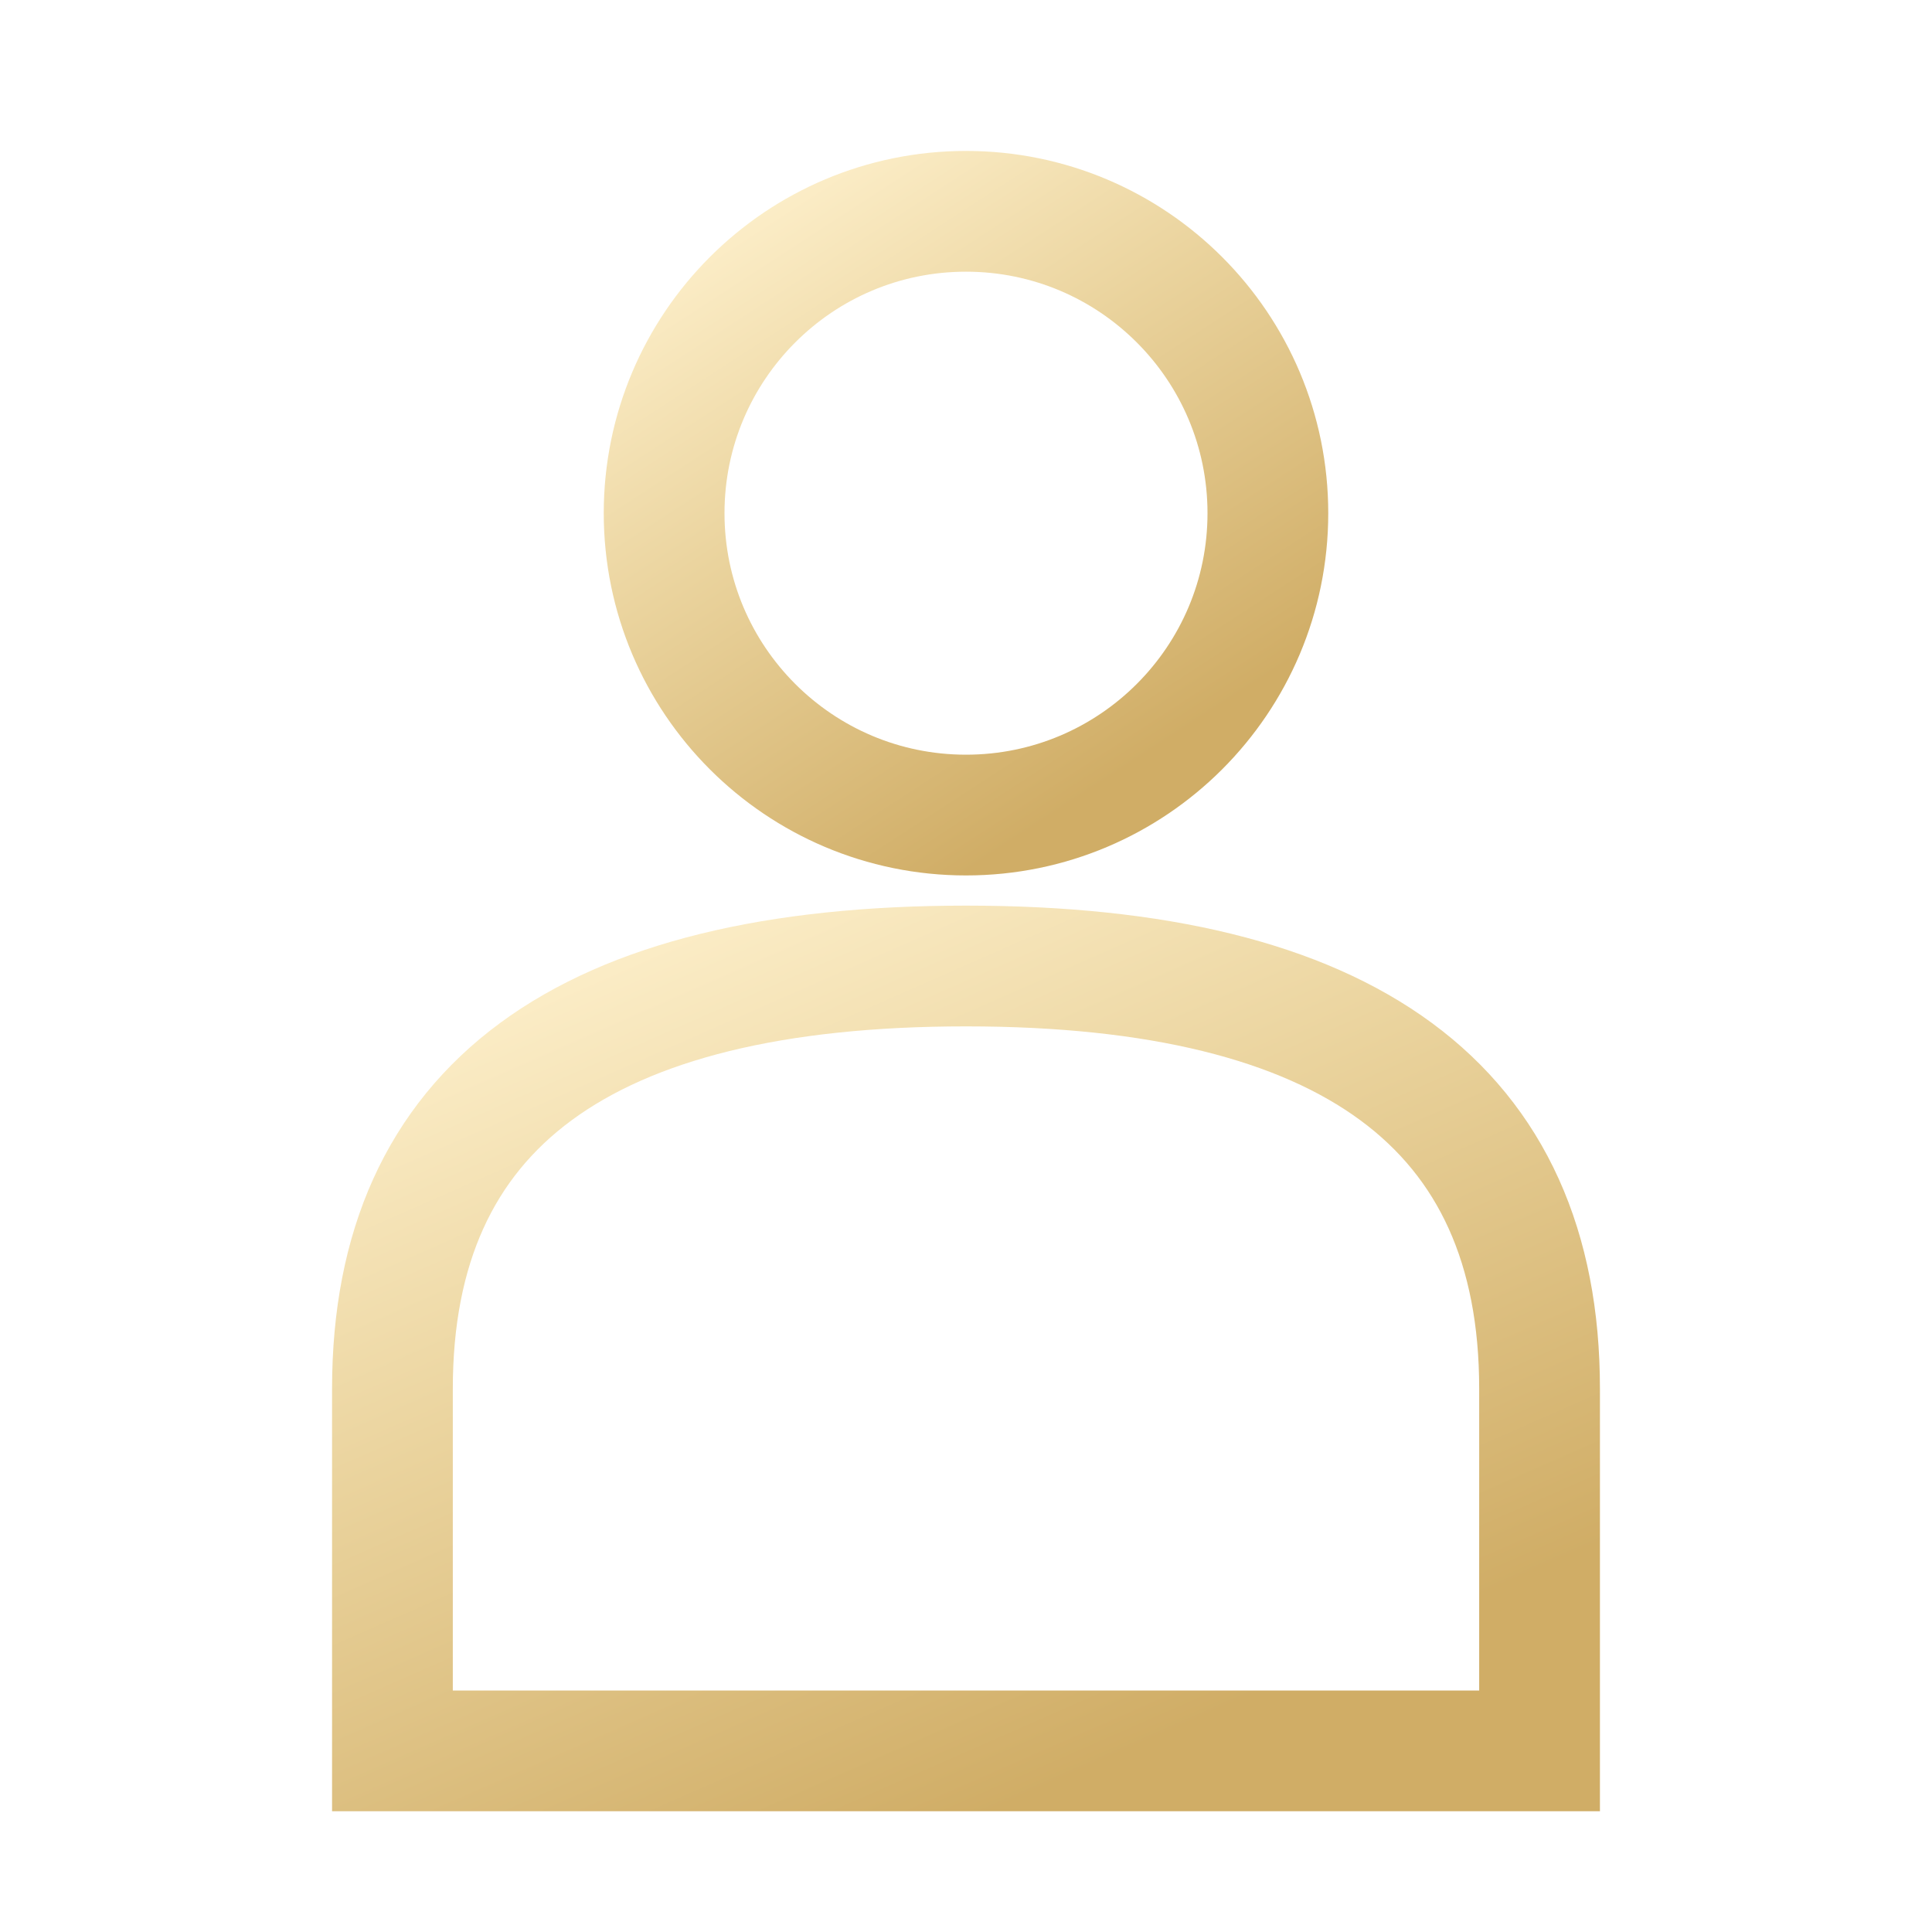
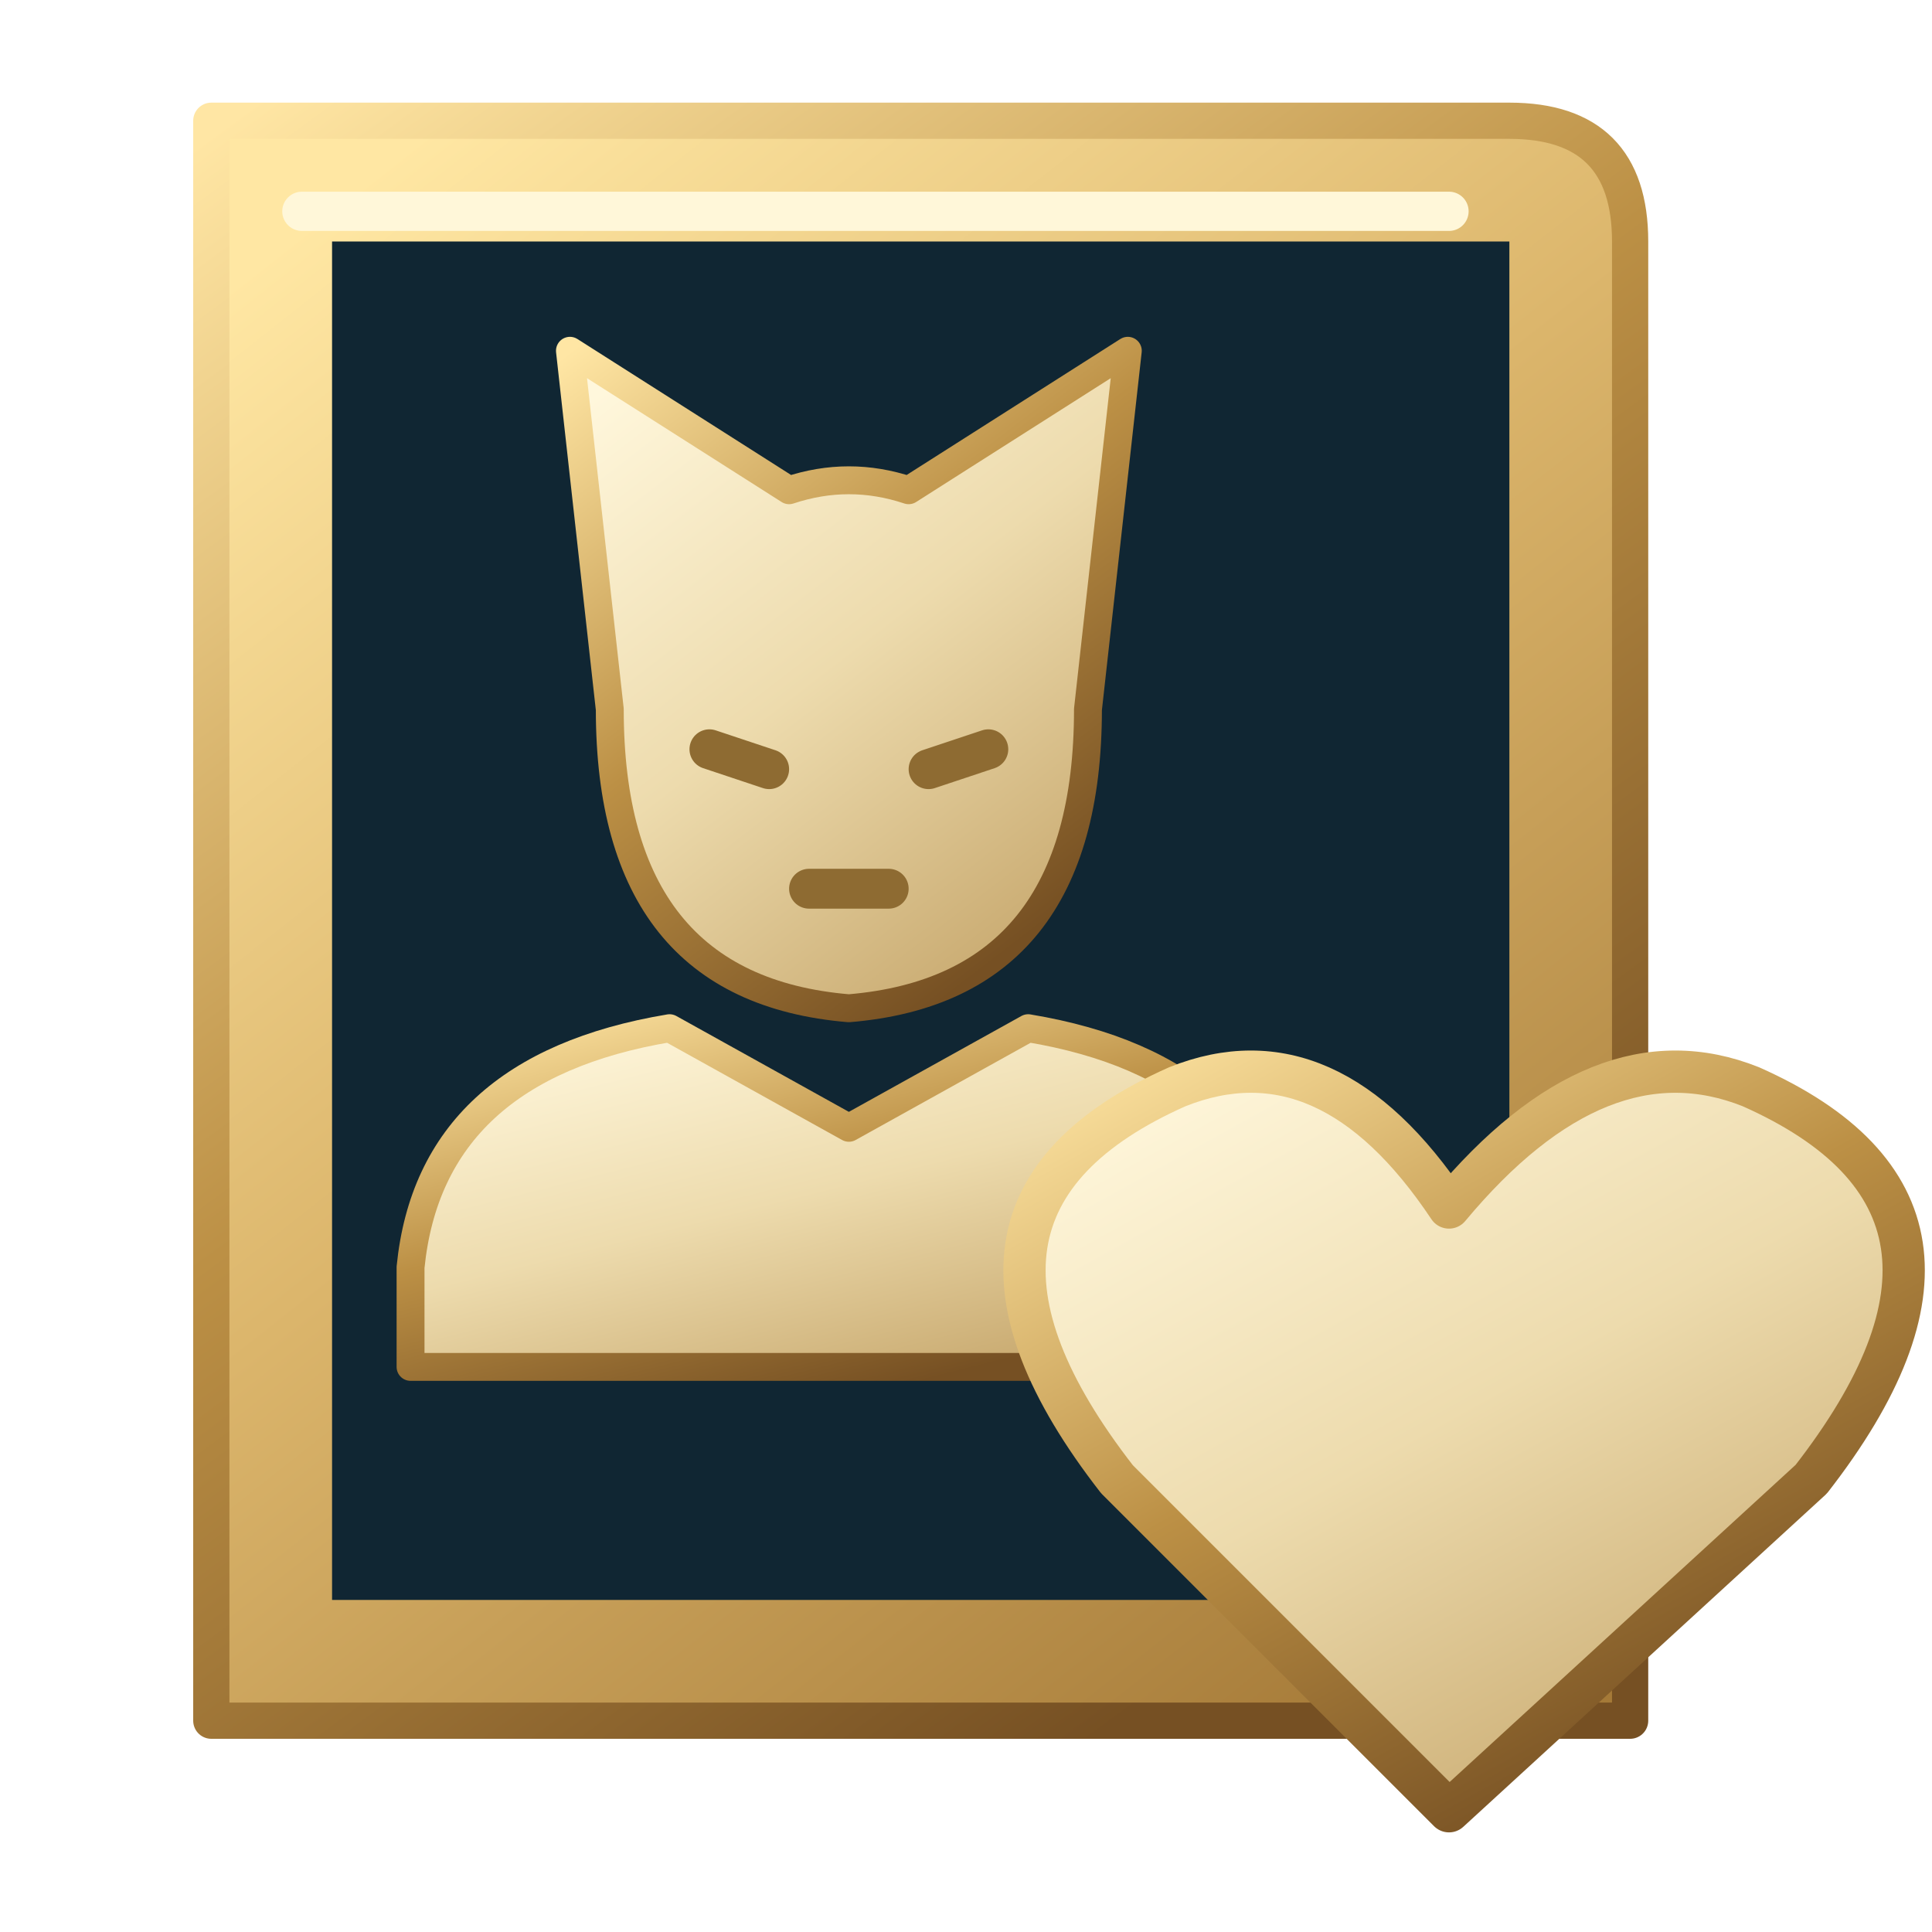
<svg xmlns="http://www.w3.org/2000/svg" width="64" height="64" viewBox="0 0 64 64">
  <defs>
-     <linearGradient id="ivory" x1="0" y1="0" x2=".65" y2="1">
-       <stop stop-color="#fff2cf" />
-       <stop offset=".45" stop-color="#ead39d" />
-       <stop offset="1" stop-color="#d0ad66" />
+     <linearGradient id="face" x1=".15" y1="0" x2=".8" y2="1">
+       <stop stop-color="#fff7dc" />
+       <stop offset=".48" stop-color="#eddbad" />
+       <stop offset="1" stop-color="#c5a56a" />
+     </linearGradient>
+     <linearGradient id="edge" x2=".65" y2="1">
+       <stop stop-color="#ffe6a4" />
+       <stop offset=".5" stop-color="#bc9045" />
+       <stop offset="1" stop-color="#765023" />
+     </linearGradient>
+     <linearGradient id="gold" x1=".15" y1="0" x2=".85" y2="1">
+       <stop stop-color="#ffe7a3" />
+       <stop offset=".45" stop-color="#dcb66c" />
+       <stop offset="1" stop-color="#a57a38" />
    </linearGradient>
  </defs>
-   <g fill="url(#ivory)">
-     <g fill="none" stroke="url(#ivory)" stroke-width="4">
-       <circle cx="32" cy="17" r="10" />
-       <path d="M13 58V46Q13 32 32 32T51 46V58Z" />
-     </g>
+   <style>.f{fill:url(#face);stroke:url(#edge);stroke-width:1.4;stroke-linejoin:round}.g{fill:url(#gold);stroke:url(#edge);stroke-width:1.2;stroke-linejoin:round}.l{fill:none;stroke:#8e6b32;stroke-width:2;stroke-linecap:round;stroke-linejoin:round}.h{fill:none;stroke:#fff7d9;stroke-width:1.3;stroke-linecap:round;stroke-linejoin:round}.o{fill:none;stroke:url(#face);stroke-width:4;stroke-linecap:round;stroke-linejoin:round}.dark{fill:#102633}</style>
+   <path class="g" d="M7 4H50Q54 4 54 8V57H7Z" />
+   <path class="dark" d="M11 8H50V53H11Z" />
+   <g transform="translate(7 7) scale(.66)">
+     <path class="f" d="M20 25 18 7 29 14Q32 13 35 14L46 7 44 25Q44 39 32 40 20 39 20 25Z" />
+     <path class="f" d="M10 58V53Q11 43 23 41L32 46 41 41Q53 43 54 53V58Z" />
+     <path class="l" d="m25 27 3 1m8 0 3-1m-9 7h4" />
  </g>
+   <path class="f" d="M48 60 37 49Q30 40 39 36 44 34 48 40 53 34 58 36 67 40 60 49Z" />
+   <path class="h" d="M10 7H48" />
</svg>
